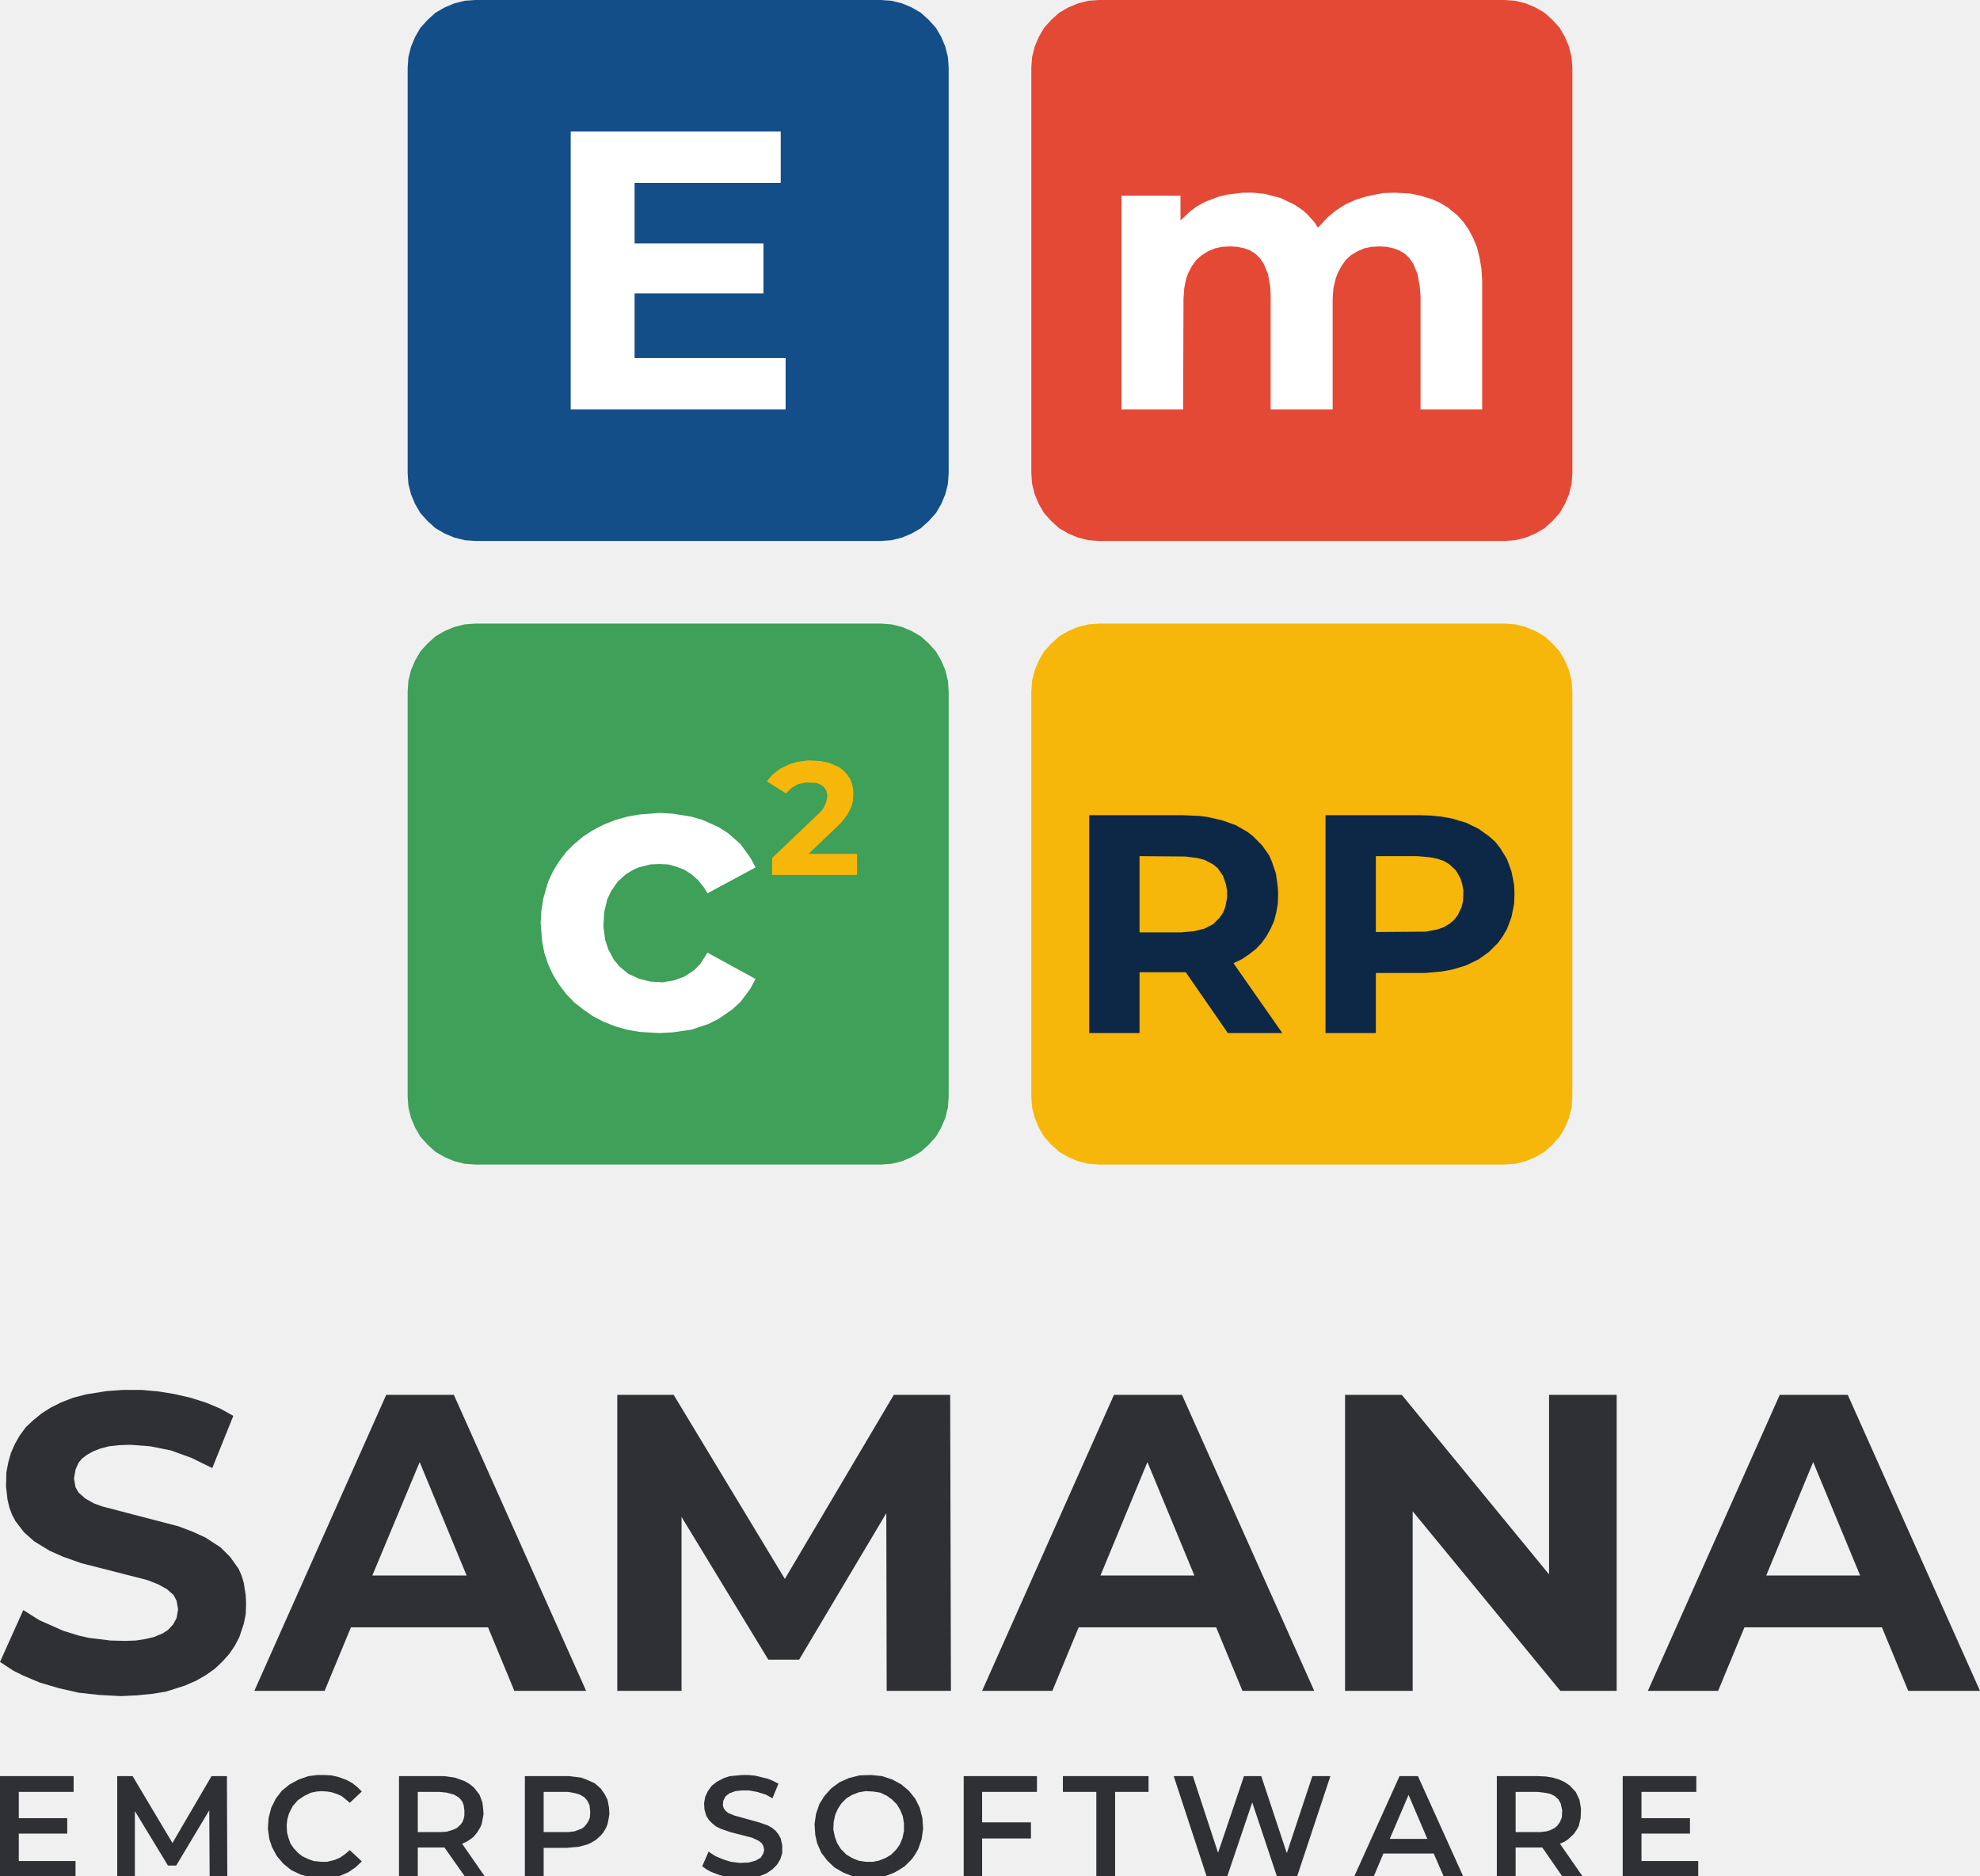
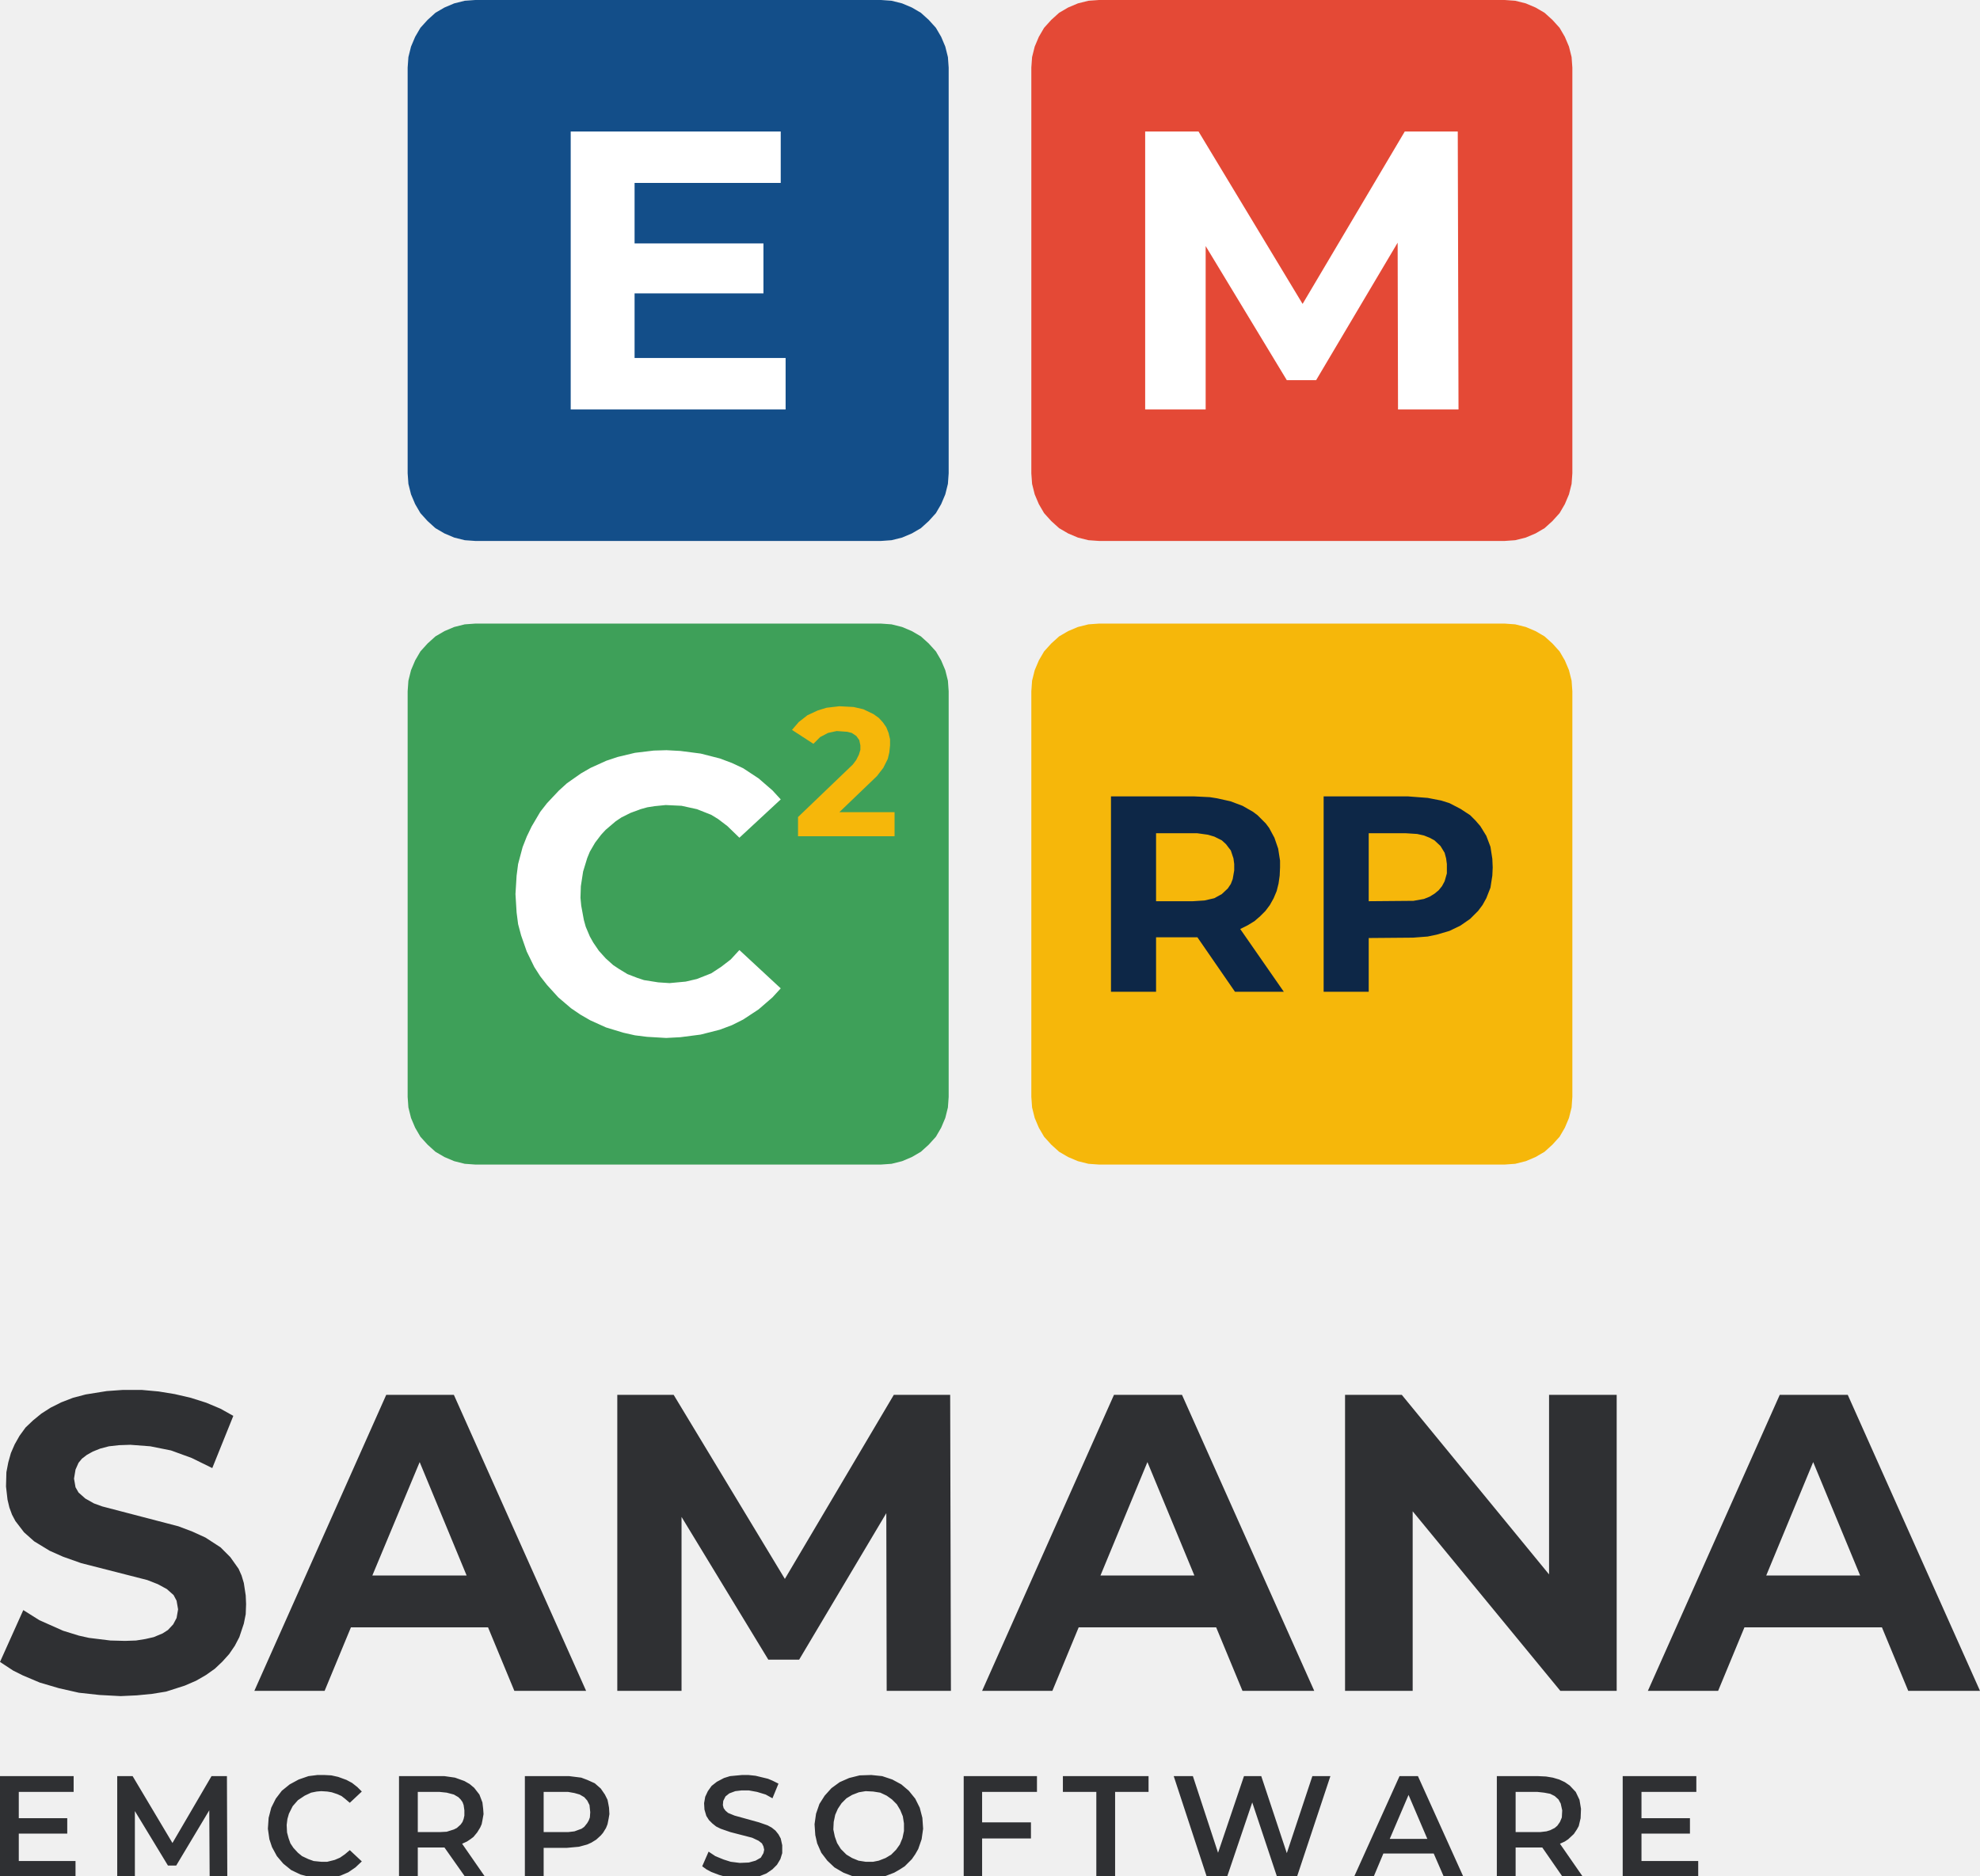
<svg xmlns="http://www.w3.org/2000/svg" viewBox="0 0 527.0 499.2" role="img" aria-label="Samana, EMCRP software">
  <g transform="translate(108.5 0.0)">
    <path fill="#134e89" fill-rule="evenodd" d="M126 0L18 0L15.2 0.2L12.4 0.9L9.8 2L7.4 3.4L5.3 5.3L3.4 7.4L2 9.8L0.9 12.4L0.2 15.2L0 18L0 126L0.2 128.8L0.9 131.6L2 134.2L3.4 136.6L5.3 138.7L7.4 140.6L9.8 142L12.4 143.1L15.2 143.8L18 144L126 144L128.8 143.8L131.6 143.1L134.2 142L136.6 140.6L138.7 138.7L140.6 136.6L142 134.2L143.1 131.6L143.8 128.8L144 126L144 18L143.8 15.2L143.1 12.4L142 9.8L140.6 7.4L138.7 5.3L136.6 3.4L134.2 2L131.6 0.9L128.8 0.2Z" />
    <path fill="#e44936" fill-rule="evenodd" d="M292 0L184 0L181.2 0.2L178.4 0.9L175.8 2L173.4 3.4L171.3 5.3L169.4 7.4L168 9.8L166.9 12.4L166.2 15.2L166 18L166 126L166.2 128.8L166.9 131.6L168 134.2L169.4 136.6L171.3 138.7L173.4 140.6L175.8 142L178.4 143.1L181.2 143.8L184 144L292 144L294.8 143.8L297.6 143.1L300.2 142L302.6 140.6L304.7 138.7L306.6 136.6L308 134.2L309.1 131.6L309.8 128.8L310 126L310 18L309.8 15.2L309.1 12.4L308 9.8L306.6 7.4L304.7 5.3L302.6 3.4L300.2 2L297.6 0.9L294.8 0.2Z" />
    <path fill="#3ea059" fill-rule="evenodd" d="M126 166L18 166L15.2 166.2L12.4 166.9L9.8 168L7.4 169.4L5.3 171.3L3.4 173.4L2 175.8L0.9 178.4L0.2 181.2L0 184L0 292L0.2 294.8L0.9 297.6L2 300.2L3.4 302.6L5.3 304.7L7.4 306.6L9.8 308L12.4 309.1L15.2 309.8L18 310L126 310L128.8 309.8L131.6 309.1L134.2 308L136.6 306.6L138.7 304.7L140.6 302.6L142 300.2L143.1 297.6L143.8 294.8L144 292L144 184L143.8 181.2L143.1 178.4L142 175.8L140.6 173.4L138.7 171.3L136.6 169.4L134.2 168L131.6 166.9L128.8 166.2Z" />
    <path fill="#f6b70a" fill-rule="evenodd" d="M292 166L184 166L181.2 166.2L178.4 166.9L175.8 168L173.4 169.4L171.3 171.3L169.4 173.4L168 175.8L166.9 178.4L166.2 181.2L166 184L166 292L166.2 294.8L166.9 297.6L168 300.2L169.4 302.6L171.3 304.7L173.4 306.6L175.8 308L178.4 309.1L181.2 309.8L184 310L292 310L294.8 309.8L297.6 309.1L300.2 308L302.6 306.6L304.7 304.7L306.6 302.6L308 300.2L309.1 297.6L309.8 294.8L310 292L310 184L309.8 181.2L309.1 178.4L308 175.8L306.6 173.4L304.7 171.3L302.6 169.4L300.2 168L297.6 166.9L294.8 166.2Z" />
-     <path fill="#ffffff" fill-rule="evenodd" d="M43.4 109L100.6 109L100.6 95.3L60.4 95.3L60.4 78.1L94.7 78.1L94.7 64.8L60.4 64.8L60.4 48.7L99.3 48.7L99.3 35L43.4 35ZM206.5 79.5L206.7 76.7L207.2 74.2L207.7 72.8L208.7 70.9L209.9 69.2L211.4 67.9L213 66.9L214.9 66.1L216.8 65.7L218.9 65.6L220.9 65.7L222.7 66.1L224.3 66.7L225.7 67.6L226.9 68.8L227.9 70.3L229 73L229.6 76.4L229.7 79L229.7 109L246.2 109L246.2 79.5L246.4 76.7L247 74.2L247.5 72.8L248.5 70.9L249.7 69.2L251.1 67.9L252.8 66.9L254.6 66.1L256.6 65.7L258.7 65.6L260.6 65.7L262.4 66.1L264 66.7L265.5 67.6L266.7 68.8L267.7 70.3L268.8 73L269.4 76.4L269.6 79L269.6 109L286 109L286 74.7L285.8 71.5L285.3 68.6L284.6 65.8L283.6 63.4L282.4 61.1L281 59.1L279.5 57.4L276.8 55.2L274.8 54L272.6 53L269.2 52L266.7 51.5L262.8 51.3L259.6 51.4L255.1 52.3L252.3 53.2L249.6 54.4L247.1 56L244.9 57.8L242.3 60.6L241.3 59.1L239.4 57L238.4 56.1L236.1 54.5L232.3 52.7L228.1 51.6L225.1 51.3L222.2 51.3L218.2 51.8L215.7 52.4L212.3 53.7L210.1 54.9L208.1 56.4L205.7 58.7L205.7 52.1L190 52.1L190 109L206.4 109ZM75.5 274.1L80 272.6L82.8 271.2L86.4 268.7L88.6 266.7L91.2 263.2L92.6 260.6L79.8 253.6L77.9 256.6L76.2 258.3L73.6 260L70.8 261L67.8 261.5L64.6 261.3L61.5 260.5L58.7 259.2L56.4 257.3L54.9 255.5L53.4 252.7L52.6 250.3L52.1 246.7L52.3 242.9L53.1 239.5L54.1 237.3L55.9 234.7L58.1 232.7L60.1 231.5L61.5 230.9L64.6 230.1L67 230L69.3 230.1L71.5 230.7L73.6 231.5L75.5 232.7L77.3 234.3L78.9 236.3L79.8 237.8L92.6 230.9L91.2 228.3L88.6 224.7L85.3 221.8L82.8 220.2L78.6 218.3L75.5 217.4L70.6 216.6L67.1 216.4L61.8 216.8L58.4 217.4L55.2 218.3L52.2 219.5L49.3 221L46.7 222.7L44.3 224.7L42.2 226.8L40.3 229.3L38.7 231.9L37.4 234.7L36.1 239.2L35.6 242.4L35.4 245.7L35.8 250.6L36.4 253.7L37.4 256.7L38.7 259.5L40.3 262.1L42.2 264.6L44.3 266.8L46.7 268.7L49.3 270.5L52.2 272L55.2 273.2L58.4 274.1L61.8 274.7L67.1 275L70.6 274.8Z" />
-     <path fill="#f6b70a" fill-rule="evenodd" d="M97 232.9L97 228.4L109.9 216.1L110.7 215.1L111.3 213.8L111.6 212.7L111.7 211.6L111.4 210.4L110.7 209.4L109.6 208.7L108.6 208.4L106.1 208.3L104 208.7L102.2 209.7L100.7 211.2L95.6 208L97.2 206.1L99.2 204.6L101.7 203.4L103.7 202.8L106.7 202.4L110.1 202.6L112.3 203.1L114.8 204.2L116 205.1L117 206.2L117.8 207.4L118.3 208.7L118.6 210.2L118.6 211.6L118.5 213.3L118.1 214.8L117 216.9L115.5 218.9L106.7 227.3L119.6 227.3L119.6 232.9Z" />
-     <path fill="#0d2747" fill-rule="evenodd" d="M181.4 217L181.4 275L194.8 275L194.8 258.8L207.1 258.8L218.3 275L232.8 275L219.8 256.4L222.1 255.3L224 254L225.8 252.6L227.3 251L228.6 249.2L229.7 247.2L230.6 245.2L231.2 242.9L231.6 240.6L231.7 238L231.6 236.1L231.1 232.5L230 229.3L229.3 227.7L227.4 225L225 222.6L223.6 221.5L220.5 219.7L216.9 218.4L213 217.5L210.8 217.2L206.2 217ZM205.8 248.2L194.8 248.2L194.8 227.9L207 228L210.2 228.4L212.1 228.9L214.4 230.1L215.6 231.1L217 233.1L217.8 235.4L218.1 237.1L218.1 239L217.6 241.5L217 243L216.1 244.3L214.4 246L212.1 247.2L209.2 247.9ZM244.3 275L257.7 275L257.7 259L270.9 259L275.3 258.6L278 258.1L281.7 257L285 255.4L287.8 253.4L290.2 251L291.5 249.2L292.6 247.3L293.8 244.1L294.5 240.6L294.6 238L294.5 235.5L293.8 232L292.6 228.7L290.9 225.9L289.5 224.1L287.8 222.6L285 220.6L281.7 219L278 217.9L275.3 217.4L272.4 217.1L269.4 217L244.3 217ZM257.7 248.1L257.7 227.9L268.7 227.9L272.1 228.2L274.1 228.6L275.8 229.2L277.3 230.1L279 231.7L280.2 233.8L280.7 235.4L281 237.1L280.9 239.9L280.5 241.5L279.5 243.6L278.5 244.9L277.3 245.9L275.8 246.8L274.1 247.4L271 248Z" />
+     <path fill="#ffffff" fill-rule="evenodd" d="M43.4 109L100.6 109L100.6 95.3L60.4 95.3L60.4 78.1L94.7 78.1L94.7 64.8L60.4 64.8L60.4 48.7L99.3 48.7L99.3 35L43.4 35ZM212.4 65.5L234 101.2L241.8 101.2L263.5 64.6L263.6 109L279.7 109L279.5 35L265.4 35L238.2 80.9L210.5 35L196.3 35L196.3 109L212.4 109ZM78 275.4L83.1 274.1L86.3 272.9L89.3 271.4L93.4 268.7L97.1 265.5L99.3 263.1L88.3 252.9L86 255.4L83.4 257.4L80.8 259.1L77 260.6L74 261.3L69.7 261.7L66.7 261.5L62.9 260.9L61.1 260.3L58.5 259.3L56.2 257.9L54.7 256.9L52.7 255.1L50.9 253.1L49.4 250.9L48.5 249.3L47.4 246.7L46.9 244.9L46.2 241.1L46 239L46.1 235.9L46.7 232L47.8 228.4L48.5 226.7L49.9 224.3L51.5 222.2L52.7 220.9L55.4 218.6L56.9 217.6L59.3 216.4L62 215.4L63.8 214.9L65.7 214.6L68.7 214.3L72.9 214.5L77 215.4L80.8 216.9L82.6 218L85.1 219.9L88.3 223L99.3 212.8L97.1 210.4L93.4 207.2L89.3 204.5L86.3 203.1L83.1 201.9L78 200.6L72.6 199.9L68.9 199.7L65.5 199.8L60.5 200.4L55.9 201.5L52.9 202.5L48.7 204.4L46.1 205.9L42.4 208.5L40.2 210.5L37.1 213.8L35.3 216.1L33 220L31.7 222.7L30.6 225.5L29.4 230L29 233.1L28.7 238L29 242.9L29.4 246L30.2 249L31.7 253.3L33.7 257.4L35.3 259.9L37.1 262.2L40.1 265.5L43.5 268.4L46 270.1L48.6 271.6L52.8 273.5L57.4 274.9L60.5 275.6L63.7 276L68.8 276.3L72.6 276.1Z" />
+     <path fill="#f6b70a" fill-rule="evenodd" d="M103.9 222.6L103.9 217.5L118.5 203.5L119.4 202.3L120.1 200.9L120.5 199.6L120.5 198.4L120.2 197L119.4 195.9L118.2 195.1L117 194.8L114.2 194.6L111.9 195.1L109.8 196.2L108 198L102.3 194.3L104.1 192.2L106.4 190.4L109.2 189.1L111.5 188.4L114.9 188L118.7 188.2L121.3 188.8L124 190.1L125.4 191.1L126.5 192.3L127.4 193.6L128 195.1L128.4 196.8L128.4 198.4L128.2 200.3L127.8 202L126.6 204.4L124.9 206.6L114.9 216.2L129.6 216.2L129.6 222.6Z" />
+     <path fill="#0d2747" fill-rule="evenodd" d="M187.2 212L187.2 264L199.2 264L199.2 249.5L210.2 249.5L220.2 264L233.2 264L221.6 247.3L223.6 246.3L225.4 245.2L226.9 243.9L228.3 242.5L229.5 240.9L230.5 239.1L231.3 237.2L231.8 235.2L232.1 233.1L232.2 230.9L232.2 229.1L231.7 225.9L230.7 223L229.3 220.4L228.4 219.2L226.2 217L225 216.1L222.2 214.5L219 213.3L215.4 212.5L213.5 212.2L209.4 212ZM209 239.9L199.2 239.9L199.2 221.8L210.1 221.8L213 222.2L214.7 222.7L216.7 223.7L217.8 224.7L219.1 226.4L219.8 228.5L220 230L220 231.7L219.6 234L219.1 235.3L218.3 236.5L216.7 238L214.7 239.1L212.1 239.7ZM243.8 264L255.8 264L255.8 249.7L267.6 249.6L271.5 249.3L273.9 248.8L277.3 247.8L280.2 246.4L282.8 244.6L284.9 242.5L286.1 240.9L287.1 239.1L288.2 236.3L288.7 233.1L288.8 230.9L288.7 228.6L288.2 225.4L287.1 222.5L285.5 219.9L284.2 218.4L282.8 217L280.2 215.3L277.3 213.8L275.1 213.1L271.5 212.4L266.3 212L243.8 212ZM255.8 239.9L255.8 221.8L265.6 221.8L268.7 222L270.5 222.4L272 223L273.3 223.7L274.9 225.2L276 227L276.4 228.5L276.6 230L276.6 232.5L276 234.6L275.3 235.9L274.4 237L273.3 237.9L272 238.7L270.5 239.3L267.7 239.8Z" />
  </g>
  <path fill="#2f3033" fill-rule="evenodd" d="M36.4 451.3L40.5 450.9L44.2 450.3L49.2 448.7L52.2 447.4L54.8 445.9L57.2 444.2L59.2 442.3L61 440.3L62.5 438.1L63.7 435.8L64.9 432.2L65.4 429.7L65.5 427L65.4 424.7L64.9 421.4L64.3 419.4L63.5 417.6L61.3 414.5L58.7 411.9L54.7 409.3L51.2 407.7L47.5 406.3L27.2 401L25 400.2L22.7 398.9L20.9 397.3L20.1 395.9L19.7 393.6L20.1 391.2L20.9 389.4L21.8 388.3L23.1 387.3L24.7 386.4L26.7 385.6L29 385L31.7 384.7L34.7 384.6L40 385L45.5 386.1L51 388.1L56.5 390.8L62.1 376.9L58.7 375L54.9 373.4L50.8 372.1L46.5 371.1L42.2 370.4L37.8 370L32.6 370L28.4 370.3L22.8 371.2L19.4 372.1L16.3 373.3L13.5 374.7L11 376.3L8.8 378.1L6.8 380L5.2 382.2L3.9 384.5L2.9 386.8L2.2 389.3L1.7 391.9L1.6 395.7L2 399.2L2.5 401.3L3.2 403.2L4.1 404.9L6.4 407.9L9.1 410.3L13.2 412.8L16.8 414.4L21.6 416.1L39.2 420.6L42 421.7L44.4 423L46.2 424.6L47 426.1L47.4 428.4L47 430.7L46.1 432.4L44.7 433.9L43.3 434.8L40.9 435.8L38.7 436.3L36.2 436.7L33.3 436.8L29.4 436.7L23.7 436L21 435.4L16.8 434.1L10.5 431.3L6.2 428.6L0 442.4L3.5 444.7L6.1 446L10.6 447.9L15.7 449.4L21 450.6L26.5 451.2L32.1 451.5ZM93.4 433.2L129.9 433.2L136.9 450.1L156 450.1L120.8 371.3L102.8 371.3L67.7 450.1L86.4 450.1ZM111.7 389.2L124.2 419.4L99.1 419.4ZM204.5 441.8L212.7 441.8L235.9 402.8L236 450.1L253.1 450.1L252.9 371.3L237.9 371.3L208.9 420.3L179.3 371.3L164.3 371.3L164.3 450.1L181.4 450.1L181.4 403.8ZM280.1 450.1L287.1 433.2L323.7 433.2L330.7 450.1L349.8 450.1L314.6 371.3L296.5 371.3L261.4 450.1ZM292.9 419.4L305.4 389.2L317.9 419.4ZM415.3 450.1L430.3 450.1L430.3 371.3L412.3 371.3L412.3 419.1L373.1 371.3L358 371.3L358 450.1L376 450.1L376 402.3ZM464.3 433.2L500.9 433.2L507.9 450.1L527 450.1L491.8 371.3L473.7 371.3L438.6 450.1L457.3 450.1ZM482.6 389.2L495.1 419.4L470.1 419.4Z" />
  <path fill="#2f3033" fill-rule="evenodd" d="M20.1 495.4L5 495.4L5 488.1L17.9 488.1L17.9 484L5 484L5 477L19.6 477L19.6 472.8L0 472.8L0 499.6L20.1 499.6ZM46.9 496.6L55.7 481.9L55.8 499.6L60.5 499.6L60.4 472.8L56.3 472.8L45.9 490.6L35.3 472.8L31.2 472.8L31.2 499.6L35.9 499.6L35.9 482.1L44.7 496.6ZM88.2 499.8L90.6 499.3L92.7 498.4L94.6 497.1L96.3 495.5L93.1 492.5L91.8 493.6L90.5 494.5L89.1 495.1L87.1 495.6L85.5 495.6L83.5 495.4L82.1 494.9L80.4 494.1L79.3 493.2L78.1 491.9L77.3 490.7L76.8 489.3L76.4 487.8L76.3 485.8L76.5 484.2L76.9 482.8L77.9 480.8L79.3 479.2L81.1 478L82.8 477.2L84.3 476.9L85.5 476.8L87.1 476.9L88.3 477.1L89.8 477.6L90.9 478.1L91.8 478.8L93.1 479.9L96.3 476.9L95.1 475.7L93.7 474.6L92.2 473.8L90 473L88.2 472.6L86.3 472.5L84.5 472.5L82.1 472.8L79.5 473.7L77.1 475L75 476.7L73.4 478.8L72.2 481.2L71.5 483.9L71.3 486.8L71.7 489.6L72.4 491.7L73.7 494.1L75.4 496.1L77.5 497.8L80 499L82.7 499.7L85.6 500ZM111.2 499.6L111.2 491.8L118.3 491.8L123.8 499.6L129.1 499.6L123 490.8L124.3 490.2L125.2 489.6L126 489L127 487.8L127.8 486.5L128.2 485.6L128.4 484.6L128.7 482.9L128.6 481.5L128.4 479.8L127.6 477.7L126.2 475.9L125 474.9L123.6 474.1L121.1 473.2L118.3 472.8L106.2 472.8L106.2 499.6ZM111.2 477L117 477L118.9 477.2L120.8 477.7L122 478.4L122.6 479L123.1 479.7L123.4 480.5L123.6 481.9L123.6 483.3L123.4 484.2L123.1 485L122.6 485.7L121.6 486.6L120.8 487L118.9 487.6L117 487.7L111.2 487.7ZM150.8 491.9L154.1 491.6L156.3 491L157.4 490.5L158.7 489.7L159.9 488.6L160.5 487.9L161.3 486.6L161.7 485.6L162 484.1L162.2 482.9L162.1 481.2L161.9 480.1L161.7 479.1L161 477.7L159.9 476.1L158.3 474.7L156.3 473.8L154.7 473.2L151.5 472.8L139.7 472.8L139.7 499.6L144.7 499.6L144.7 491.9ZM151.2 477L152.9 477.3L154.3 477.7L155.5 478.4L156.3 479.3L156.9 480.5L157.1 482.4L157 483.8L156.7 484.6L156.3 485.3L155.5 486.3L154.8 486.8L152.9 487.5L151.2 487.7L144.7 487.7L144.7 477ZM200.2 499.8L202 499.5L204 498.7L205.6 497.6L206.8 496.4L207.7 494.9L208.2 493.3L208.2 491.2L207.8 489.4L207.2 488.3L206.4 487.3L205.4 486.5L204.3 485.9L202 485.1L195.5 483.3L193.8 482.6L193.1 482L192.6 481.3L192.4 480.5L192.5 479.4L193.1 478.2L194.1 477.4L195.7 476.8L197.4 476.6L199.3 476.6L201.5 477L203.8 477.7L205.6 478.7L207.2 474.8L205.6 474L204.4 473.5L201.1 472.7L199.2 472.5L197.5 472.5L194.3 472.8L192.7 473.3L190.8 474.3L189.4 475.4L188.4 476.8L187.7 478.3L187.4 480L187.5 481.7L188 483.4L188.7 484.5L189.6 485.4L190.6 486.2L191.8 486.8L194.4 487.7L200.2 489.2L201.9 490L202.8 490.7L203.2 491.5L203.4 492.4L203.2 493.3L202.5 494.5L201.1 495.3L199.3 495.8L196.9 495.9L194.5 495.6L192.6 495L190.4 494.1L188.6 492.9L186.9 496.8L188 497.6L189.3 498.3L191.4 499.1L193.2 499.6L195 499.9L196.8 500ZM232.5 500L235.4 499.5L238 498.5L239.4 497.7L240.8 496.8L242.7 494.9L243.6 493.6L244.4 492.2L245.3 489.6L245.7 486.8L245.5 483.9L244.8 481.2L243.6 478.8L241.9 476.7L239.9 475L237.5 473.7L234.8 472.8L231.9 472.5L228.8 472.6L226 473.3L223.5 474.4L221.3 476L219.5 478L218.1 480.2L217.2 482.8L216.8 485.6L217 488.5L217.5 490.7L218.6 493.2L220.2 495.3L222.1 497.1L224.5 498.5L227.1 499.5L229.4 499.9ZM230.4 495.6L228.5 495.3L226.8 494.6L225.3 493.7L223.8 492.2L222.8 490.6L222.2 488.9L221.8 487L221.9 485L222.3 483.1L223 481.5L224 480L225.3 478.7L226.8 477.8L228.6 477.1L230.4 476.8L232.4 476.9L234.3 477.2L236 478L237.4 479L238.7 480.3L239.6 481.8L240.3 483.5L240.6 485.4L240.6 487.4L240.2 489.3L239.5 491L238.5 492.4L237.2 493.7L235.7 494.6L233.9 495.3L232.4 495.6ZM274.4 489.4L274.4 485.1L261.4 485.1L261.4 477L276 477L276 472.8L256.5 472.8L256.5 499.6L261.4 499.6L261.4 489.4ZM305.7 472.8L282.9 472.8L282.9 477L291.8 477L291.8 499.6L296.8 499.6L296.8 477L305.7 477ZM345.2 499.6L354.1 472.8L349.3 472.8L342.5 493.3L335.7 472.8L331.1 472.8L324.2 493.2L317.5 472.8L312.4 472.8L321.2 499.6L326.6 499.6L333.3 479.8L339.9 499.6ZM381.6 493.4L384.3 499.6L389.5 499.6L377.4 472.8L372.5 472.8L360.4 499.6L365.6 499.6L368.2 493.4ZM379.9 489.5L369.9 489.5L374.9 477.8ZM403.4 491.8L410.5 491.8L415.9 499.6L421.3 499.6L415.2 490.8L416.5 490.2L417.4 489.6L418.9 488.2L419.7 487L420.2 486.1L420.7 484L420.8 481.5L420.4 479.1L419.4 477L417.8 475.3L416.5 474.4L415 473.7L413.3 473.2L411.5 472.9L409.4 472.8L398.4 472.8L398.4 499.6L403.4 499.6ZM409.2 477L411 477.2L412.6 477.5L413.8 478.1L414.8 479L415.4 480.1L415.8 481.9L415.7 483.8L415.2 485L414.5 486L413.8 486.6L412.6 487.2L411.6 487.5L409.9 487.7L403.4 487.7L403.4 477ZM436.9 495.4L436.9 488.1L449.8 488.1L449.8 484L436.9 484L436.9 477L451.5 477L451.5 472.8L431.9 472.8L431.9 499.6L452 499.6L452 495.4Z" />
</svg>
